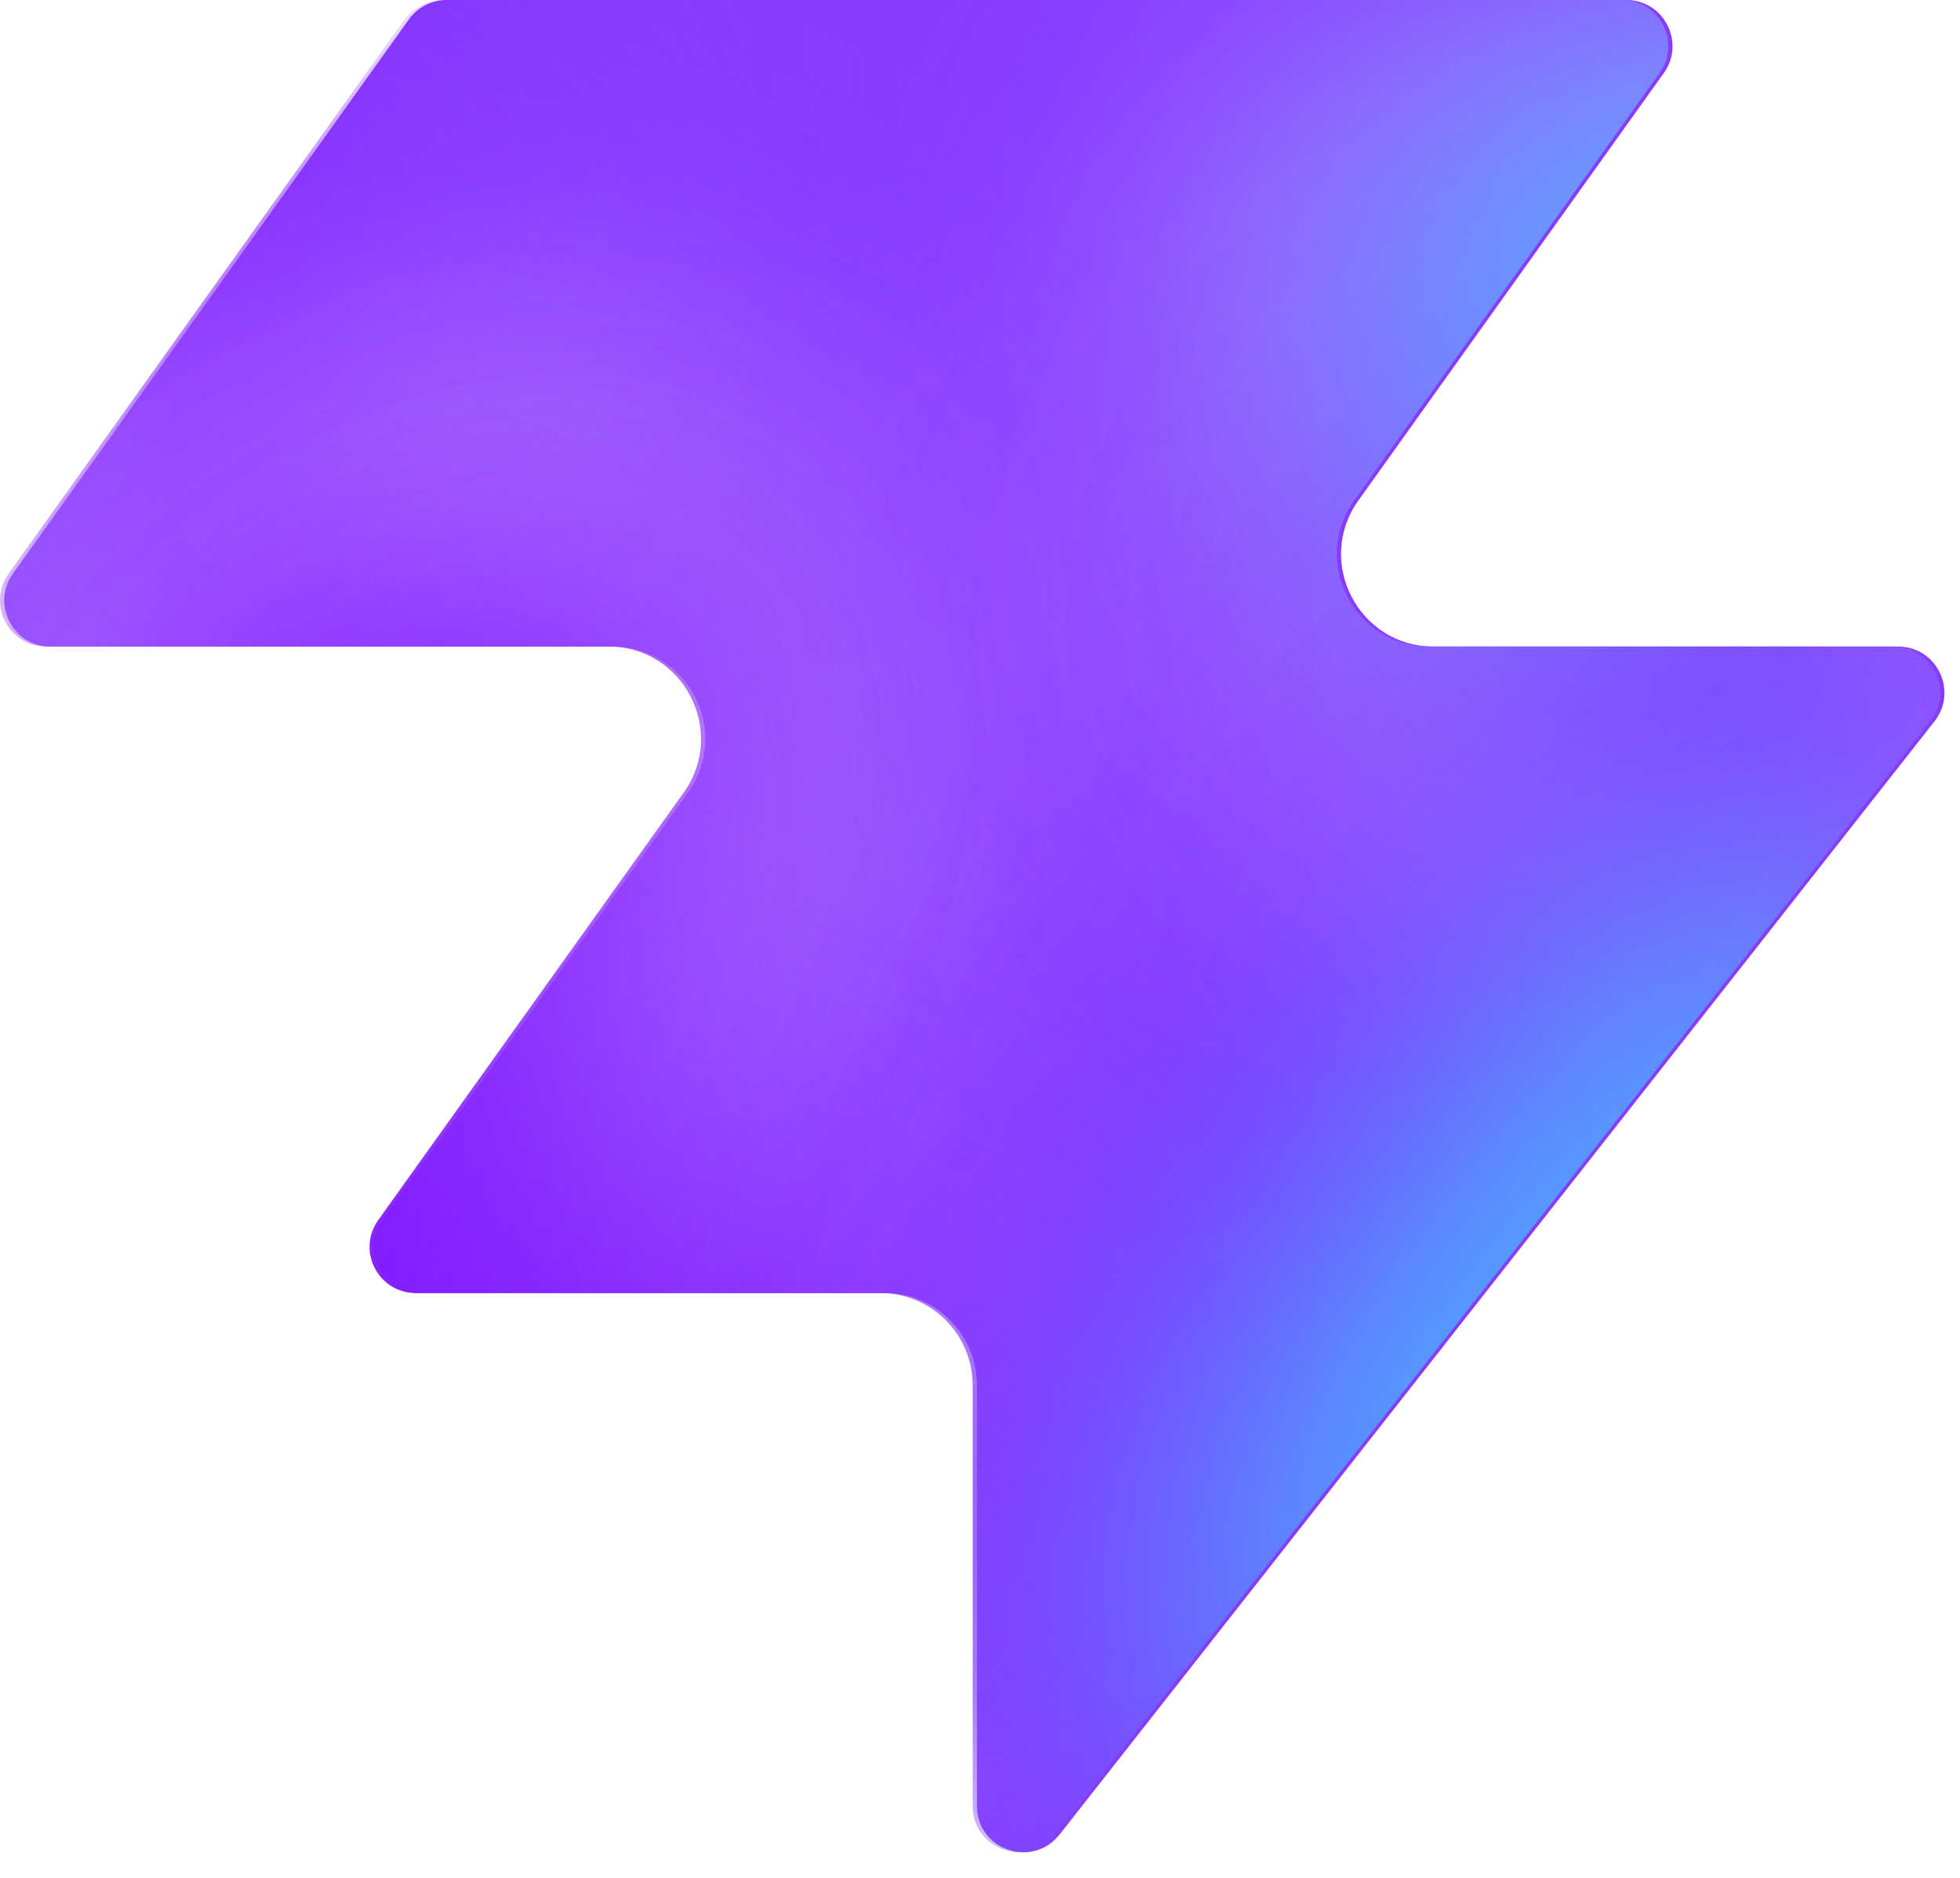
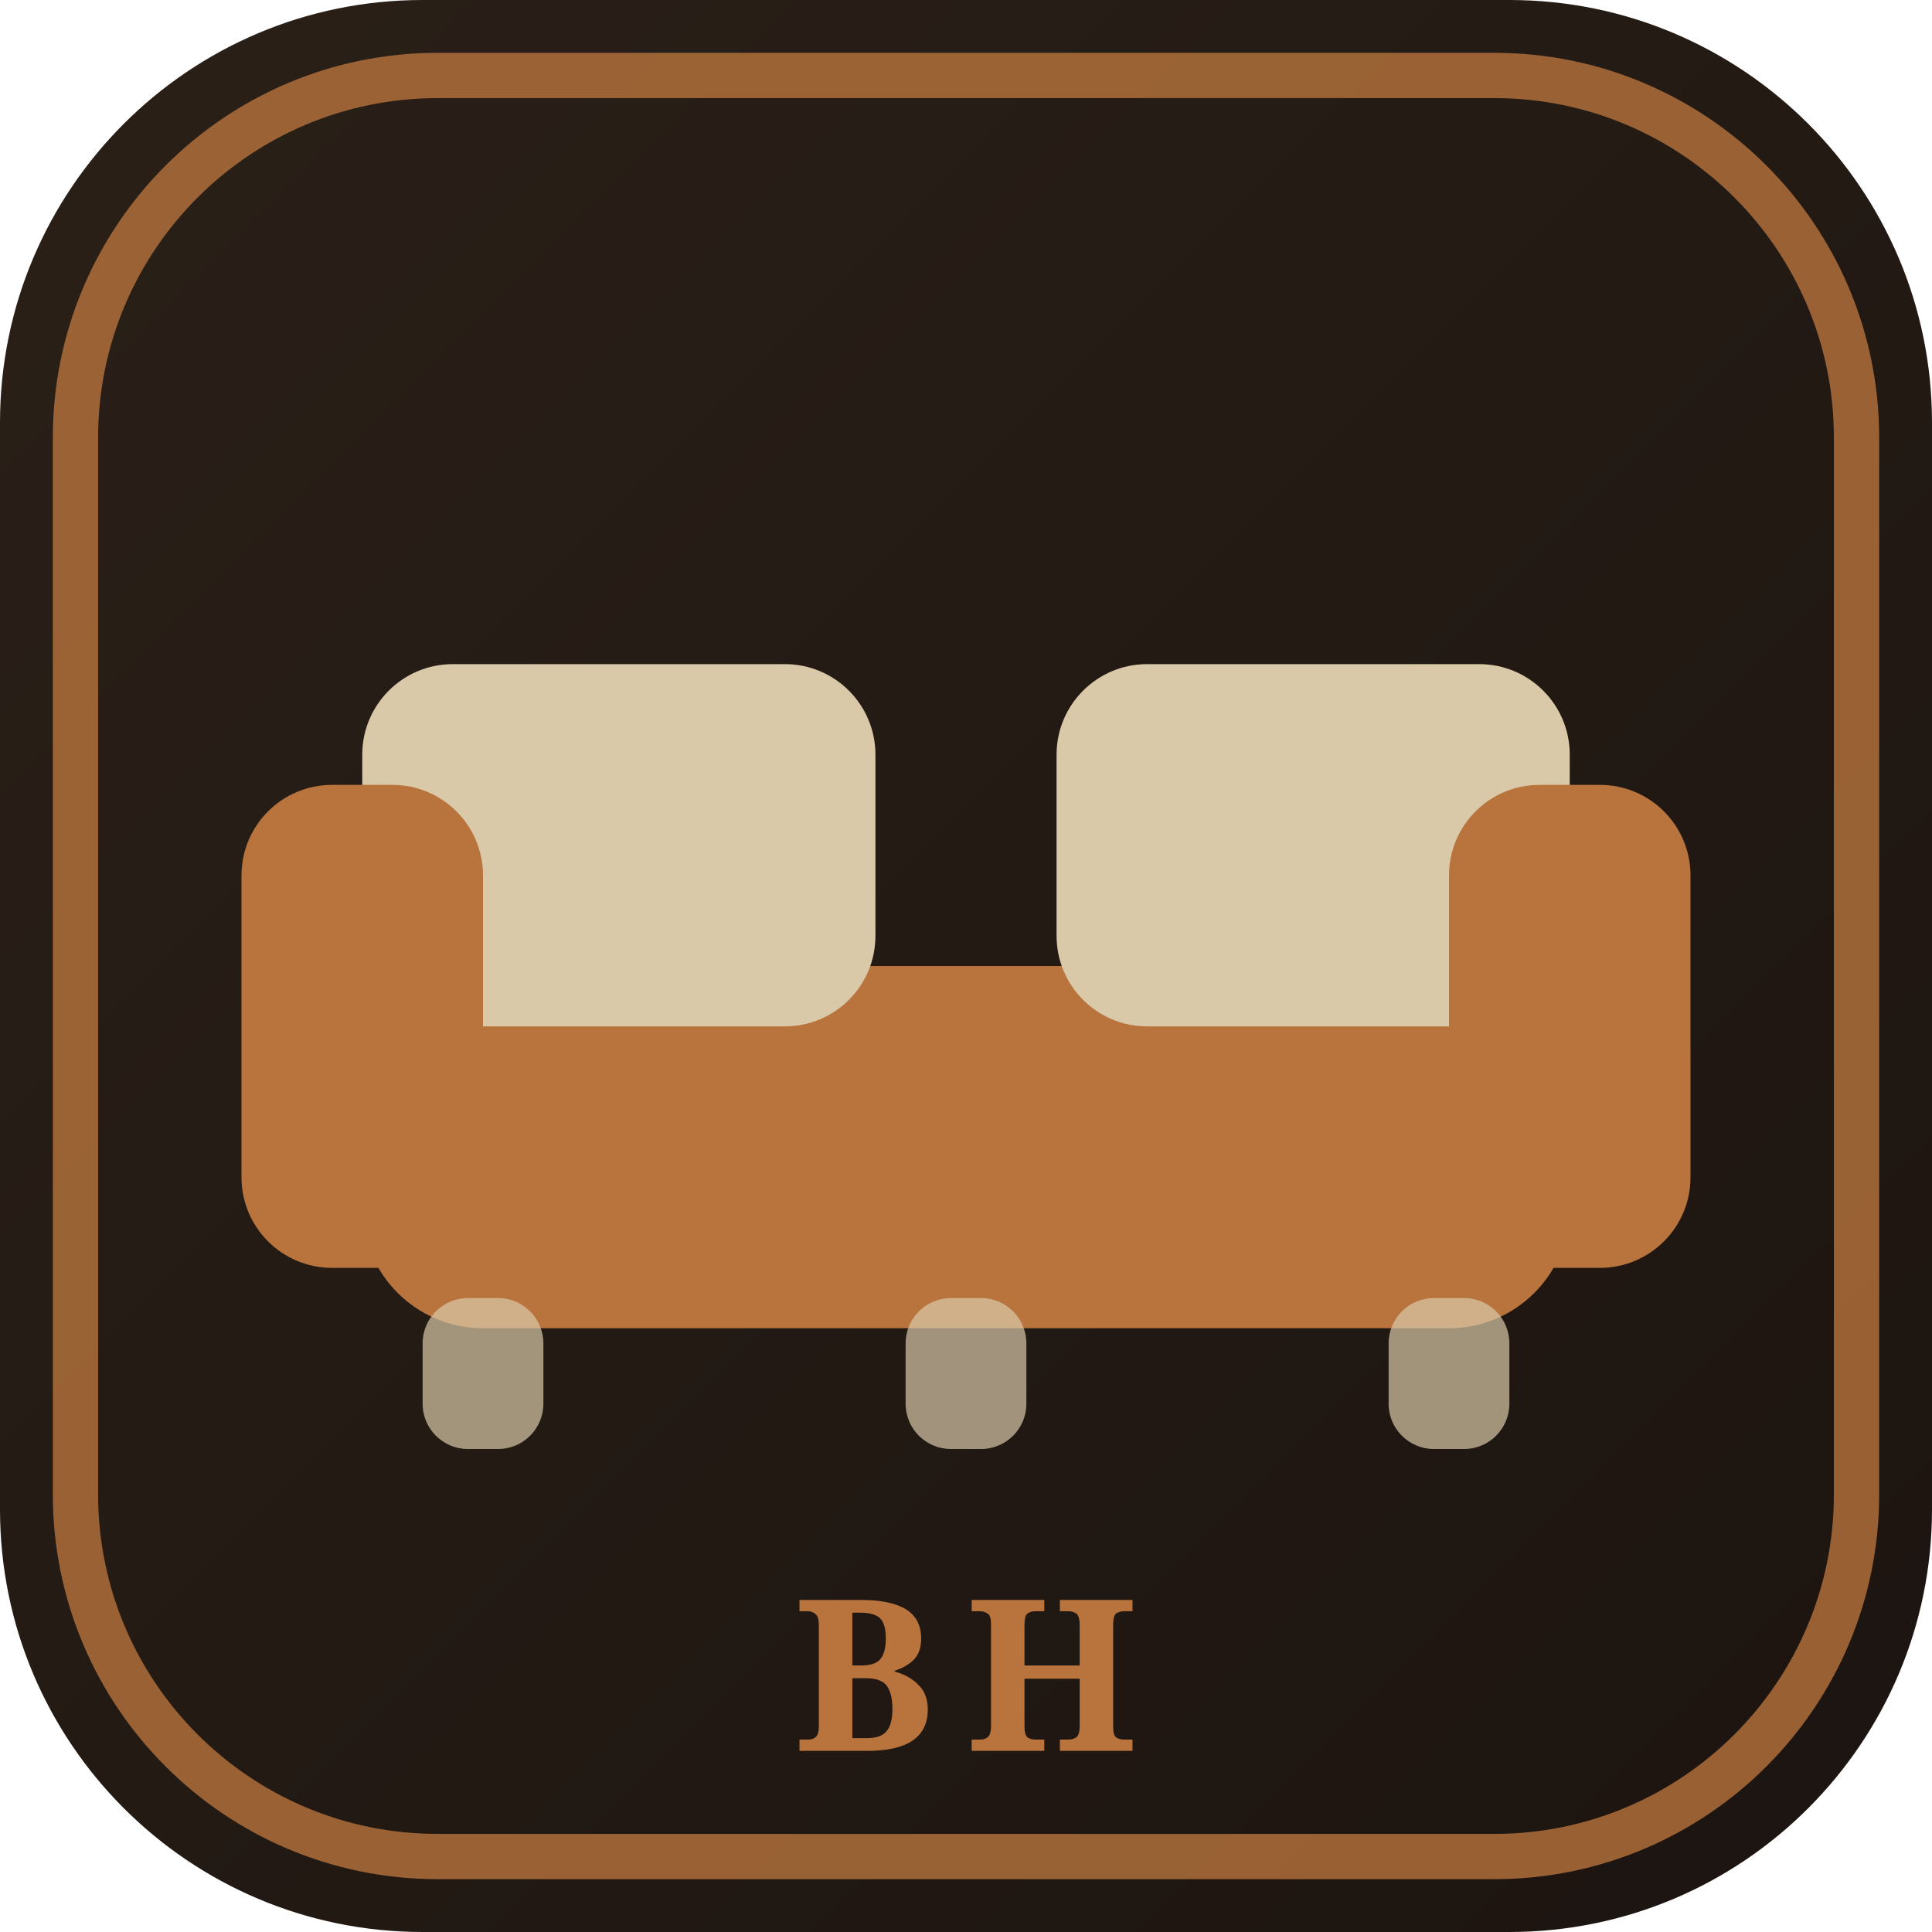
- <svg xmlns="http://www.w3.org/2000/svg" width="48" height="46" fill="none" viewBox="0 0 48 46">
-   <path fill="#863bff" d="M25.946 44.938c-.664.845-2.021.375-2.021-.698V33.937a2.26 2.26 0 0 0-2.262-2.262H10.287c-.92 0-1.456-1.04-.92-1.788l7.48-10.471c1.07-1.497 0-3.578-1.842-3.578H1.237c-.92 0-1.456-1.04-.92-1.788L10.013.474c.214-.297.556-.474.92-.474h28.894c.92 0 1.456 1.04.92 1.788l-7.48 10.471c-1.07 1.498 0 3.579 1.842 3.579h11.377c.943 0 1.473 1.088.89 1.83L25.947 44.94z" style="fill:#863bff;fill:color(display-p3 .525 .23 1);fill-opacity:1" />
-   <mask id="a" width="48" height="46" x="0" y="0" maskUnits="userSpaceOnUse" style="mask-type:alpha">
-     <path fill="#000" d="M25.842 44.938c-.664.844-2.021.375-2.021-.698V33.937a2.26 2.26 0 0 0-2.262-2.262H10.183c-.92 0-1.456-1.04-.92-1.788l7.48-10.471c1.07-1.498 0-3.579-1.842-3.579H1.133c-.92 0-1.456-1.04-.92-1.787L9.91.473c.214-.297.556-.474.92-.474h28.894c.92 0 1.456 1.04.92 1.788l-7.48 10.471c-1.07 1.498 0 3.578 1.842 3.578h11.377c.943 0 1.473 1.088.89 1.832L25.843 44.94z" style="fill:#000;fill-opacity:1" />
-   </mask>
-   <g mask="url(#a)">
-     <g filter="url(#b)">
-       <ellipse cx="5.508" cy="14.704" fill="#ede6ff" rx="5.508" ry="14.704" style="fill:#ede6ff;fill:color(display-p3 .927 .903 1);fill-opacity:1" transform="matrix(.00324 1 1 -.00324 -4.47 31.516)" />
-     </g>
-     <g filter="url(#c)">
-       <ellipse cx="10.399" cy="29.851" fill="#ede6ff" rx="10.399" ry="29.851" style="fill:#ede6ff;fill:color(display-p3 .927 .903 1);fill-opacity:1" transform="matrix(.00324 1 1 -.00324 -39.328 7.883)" />
-     </g>
-     <g filter="url(#d)">
-       <ellipse cx="5.508" cy="30.487" fill="#7e14ff" rx="5.508" ry="30.487" style="fill:#7e14ff;fill:color(display-p3 .492 .077 1);fill-opacity:1" transform="rotate(89.814 -25.913 -14.639)scale(1 -1)" />
-     </g>
-     <g filter="url(#e)">
-       <ellipse cx="5.508" cy="30.599" fill="#7e14ff" rx="5.508" ry="30.599" style="fill:#7e14ff;fill:color(display-p3 .492 .077 1);fill-opacity:1" transform="rotate(89.814 -32.644 -3.334)scale(1 -1)" />
-     </g>
-     <g filter="url(#f)">
-       <ellipse cx="5.508" cy="30.599" fill="#7e14ff" rx="5.508" ry="30.599" style="fill:#7e14ff;fill:color(display-p3 .492 .077 1);fill-opacity:1" transform="matrix(.00324 1 1 -.00324 -34.34 30.47)" />
-     </g>
-     <g filter="url(#g)">
-       <ellipse cx="14.072" cy="22.078" fill="#ede6ff" rx="14.072" ry="22.078" style="fill:#ede6ff;fill:color(display-p3 .927 .903 1);fill-opacity:1" transform="rotate(93.35 24.506 48.493)scale(-1 1)" />
-     </g>
-     <g filter="url(#h)">
-       <ellipse cx="3.47" cy="21.501" fill="#7e14ff" rx="3.47" ry="21.501" style="fill:#7e14ff;fill:color(display-p3 .492 .077 1);fill-opacity:1" transform="rotate(89.009 28.708 47.59)scale(-1 1)" />
-     </g>
-     <g filter="url(#i)">
-       <ellipse cx="3.47" cy="21.501" fill="#7e14ff" rx="3.47" ry="21.501" style="fill:#7e14ff;fill:color(display-p3 .492 .077 1);fill-opacity:1" transform="rotate(89.009 28.708 47.59)scale(-1 1)" />
-     </g>
-     <g filter="url(#j)">
-       <ellipse cx=".387" cy="8.972" fill="#7e14ff" rx="4.407" ry="29.108" style="fill:#7e14ff;fill:color(display-p3 .492 .077 1);fill-opacity:1" transform="rotate(39.51 .387 8.972)" />
-     </g>
-     <g filter="url(#k)">
-       <ellipse cx="47.523" cy="-6.092" fill="#7e14ff" rx="4.407" ry="29.108" style="fill:#7e14ff;fill:color(display-p3 .492 .077 1);fill-opacity:1" transform="rotate(37.892 47.523 -6.092)" />
-     </g>
-     <g filter="url(#l)">
-       <ellipse cx="41.412" cy="6.333" fill="#47bfff" rx="5.971" ry="9.665" style="fill:#47bfff;fill:color(display-p3 .28 .748 1);fill-opacity:1" transform="rotate(37.892 41.412 6.333)" />
-     </g>
-     <g filter="url(#m)">
-       <ellipse cx="-1.879" cy="38.332" fill="#7e14ff" rx="4.407" ry="29.108" style="fill:#7e14ff;fill:color(display-p3 .492 .077 1);fill-opacity:1" transform="rotate(37.892 -1.88 38.332)" />
-     </g>
-     <g filter="url(#n)">
-       <ellipse cx="-1.879" cy="38.332" fill="#7e14ff" rx="4.407" ry="29.108" style="fill:#7e14ff;fill:color(display-p3 .492 .077 1);fill-opacity:1" transform="rotate(37.892 -1.88 38.332)" />
-     </g>
-     <g filter="url(#o)">
-       <ellipse cx="35.651" cy="29.907" fill="#7e14ff" rx="4.407" ry="29.108" style="fill:#7e14ff;fill:color(display-p3 .492 .077 1);fill-opacity:1" transform="rotate(37.892 35.651 29.907)" />
-     </g>
-     <g filter="url(#p)">
-       <ellipse cx="38.418" cy="32.4" fill="#47bfff" rx="5.971" ry="15.297" style="fill:#47bfff;fill:color(display-p3 .28 .748 1);fill-opacity:1" transform="rotate(37.892 38.418 32.4)" />
-     </g>
-   </g>
+ <svg xmlns="http://www.w3.org/2000/svg" viewBox="0 0 64 64">
  <defs>
-     <filter id="b" width="60.045" height="41.654" x="-19.77" y="16.149" color-interpolation-filters="sRGB" filterUnits="userSpaceOnUse">
-       <feFlood flood-opacity="0" result="BackgroundImageFix" />
-       <feBlend in="SourceGraphic" in2="BackgroundImageFix" result="shape" />
-       <feGaussianBlur result="effect1_foregroundBlur_2002_17158" stdDeviation="7.659" />
-     </filter>
-     <filter id="c" width="90.34" height="51.437" x="-54.613" y="-7.533" color-interpolation-filters="sRGB" filterUnits="userSpaceOnUse">
-       <feFlood flood-opacity="0" result="BackgroundImageFix" />
-       <feBlend in="SourceGraphic" in2="BackgroundImageFix" result="shape" />
-       <feGaussianBlur result="effect1_foregroundBlur_2002_17158" stdDeviation="7.659" />
-     </filter>
-     <filter id="d" width="79.355" height="29.4" x="-49.64" y="2.03" color-interpolation-filters="sRGB" filterUnits="userSpaceOnUse">
-       <feFlood flood-opacity="0" result="BackgroundImageFix" />
-       <feBlend in="SourceGraphic" in2="BackgroundImageFix" result="shape" />
-       <feGaussianBlur result="effect1_foregroundBlur_2002_17158" stdDeviation="4.596" />
-     </filter>
-     <filter id="e" width="79.579" height="29.4" x="-45.045" y="20.029" color-interpolation-filters="sRGB" filterUnits="userSpaceOnUse">
-       <feFlood flood-opacity="0" result="BackgroundImageFix" />
-       <feBlend in="SourceGraphic" in2="BackgroundImageFix" result="shape" />
-       <feGaussianBlur result="effect1_foregroundBlur_2002_17158" stdDeviation="4.596" />
-     </filter>
-     <filter id="f" width="79.579" height="29.4" x="-43.513" y="21.178" color-interpolation-filters="sRGB" filterUnits="userSpaceOnUse">
-       <feFlood flood-opacity="0" result="BackgroundImageFix" />
-       <feBlend in="SourceGraphic" in2="BackgroundImageFix" result="shape" />
-       <feGaussianBlur result="effect1_foregroundBlur_2002_17158" stdDeviation="4.596" />
-     </filter>
-     <filter id="g" width="74.749" height="58.852" x="15.756" y="-17.901" color-interpolation-filters="sRGB" filterUnits="userSpaceOnUse">
-       <feFlood flood-opacity="0" result="BackgroundImageFix" />
-       <feBlend in="SourceGraphic" in2="BackgroundImageFix" result="shape" />
-       <feGaussianBlur result="effect1_foregroundBlur_2002_17158" stdDeviation="7.659" />
-     </filter>
-     <filter id="h" width="61.377" height="25.362" x="23.548" y="2.284" color-interpolation-filters="sRGB" filterUnits="userSpaceOnUse">
-       <feFlood flood-opacity="0" result="BackgroundImageFix" />
-       <feBlend in="SourceGraphic" in2="BackgroundImageFix" result="shape" />
-       <feGaussianBlur result="effect1_foregroundBlur_2002_17158" stdDeviation="4.596" />
-     </filter>
-     <filter id="i" width="61.377" height="25.362" x="23.548" y="2.284" color-interpolation-filters="sRGB" filterUnits="userSpaceOnUse">
-       <feFlood flood-opacity="0" result="BackgroundImageFix" />
-       <feBlend in="SourceGraphic" in2="BackgroundImageFix" result="shape" />
-       <feGaussianBlur result="effect1_foregroundBlur_2002_17158" stdDeviation="4.596" />
-     </filter>
-     <filter id="j" width="56.045" height="63.649" x="-27.636" y="-22.853" color-interpolation-filters="sRGB" filterUnits="userSpaceOnUse">
-       <feFlood flood-opacity="0" result="BackgroundImageFix" />
-       <feBlend in="SourceGraphic" in2="BackgroundImageFix" result="shape" />
-       <feGaussianBlur result="effect1_foregroundBlur_2002_17158" stdDeviation="4.596" />
-     </filter>
-     <filter id="k" width="54.814" height="64.646" x="20.116" y="-38.415" color-interpolation-filters="sRGB" filterUnits="userSpaceOnUse">
-       <feFlood flood-opacity="0" result="BackgroundImageFix" />
-       <feBlend in="SourceGraphic" in2="BackgroundImageFix" result="shape" />
-       <feGaussianBlur result="effect1_foregroundBlur_2002_17158" stdDeviation="4.596" />
-     </filter>
-     <filter id="l" width="33.541" height="35.313" x="24.641" y="-11.323" color-interpolation-filters="sRGB" filterUnits="userSpaceOnUse">
-       <feFlood flood-opacity="0" result="BackgroundImageFix" />
-       <feBlend in="SourceGraphic" in2="BackgroundImageFix" result="shape" />
-       <feGaussianBlur result="effect1_foregroundBlur_2002_17158" stdDeviation="4.596" />
-     </filter>
-     <filter id="m" width="54.814" height="64.646" x="-29.286" y="6.009" color-interpolation-filters="sRGB" filterUnits="userSpaceOnUse">
-       <feFlood flood-opacity="0" result="BackgroundImageFix" />
-       <feBlend in="SourceGraphic" in2="BackgroundImageFix" result="shape" />
-       <feGaussianBlur result="effect1_foregroundBlur_2002_17158" stdDeviation="4.596" />
-     </filter>
-     <filter id="n" width="54.814" height="64.646" x="-29.286" y="6.009" color-interpolation-filters="sRGB" filterUnits="userSpaceOnUse">
-       <feFlood flood-opacity="0" result="BackgroundImageFix" />
-       <feBlend in="SourceGraphic" in2="BackgroundImageFix" result="shape" />
-       <feGaussianBlur result="effect1_foregroundBlur_2002_17158" stdDeviation="4.596" />
-     </filter>
-     <filter id="o" width="54.814" height="64.646" x="8.244" y="-2.416" color-interpolation-filters="sRGB" filterUnits="userSpaceOnUse">
-       <feFlood flood-opacity="0" result="BackgroundImageFix" />
-       <feBlend in="SourceGraphic" in2="BackgroundImageFix" result="shape" />
-       <feGaussianBlur result="effect1_foregroundBlur_2002_17158" stdDeviation="4.596" />
-     </filter>
-     <filter id="p" width="39.409" height="43.623" x="18.713" y="10.588" color-interpolation-filters="sRGB" filterUnits="userSpaceOnUse">
-       <feFlood flood-opacity="0" result="BackgroundImageFix" />
-       <feBlend in="SourceGraphic" in2="BackgroundImageFix" result="shape" />
-       <feGaussianBlur result="effect1_foregroundBlur_2002_17158" stdDeviation="4.596" />
-     </filter>
+     <linearGradient id="bg" x1="0" y1="0" x2="1" y2="1">
+       <stop offset="0%" stop-color="#2a2018" />
+       <stop offset="100%" stop-color="#1C1410" />
+     </linearGradient>
  </defs>
+   <rect width="64" height="64" rx="14" fill="url(#bg)" />
+   <rect x="2.5" y="2.5" width="59" height="59" rx="12" fill="none" stroke="#B8743C" stroke-width="1.5" opacity="0.8" />
+   <rect x="12" y="32" width="40" height="12" rx="4" fill="#B8743C" />
+   <rect x="12" y="22" width="17" height="12" rx="3" fill="#D9C9A8" />
+   <rect x="35" y="22" width="17" height="12" rx="3" fill="#D9C9A8" />
+   <rect x="8" y="26" width="8" height="16" rx="3" fill="#B8743C" />
+   <rect x="48" y="26" width="8" height="16" rx="3" fill="#B8743C" />
+   <rect x="14" y="43" width="4" height="5" rx="1.5" fill="#D9C9A8" opacity="0.7" />
+   <rect x="46" y="43" width="4" height="5" rx="1.5" fill="#D9C9A8" opacity="0.7" />
+   <rect x="30" y="43" width="4" height="5" rx="1.5" fill="#D9C9A8" opacity="0.7" />
+   <text x="32" y="58" font-family="Georgia,serif" font-size="7" font-weight="bold" fill="#B8743C" text-anchor="middle" letter-spacing="1">BH</text>
</svg>
